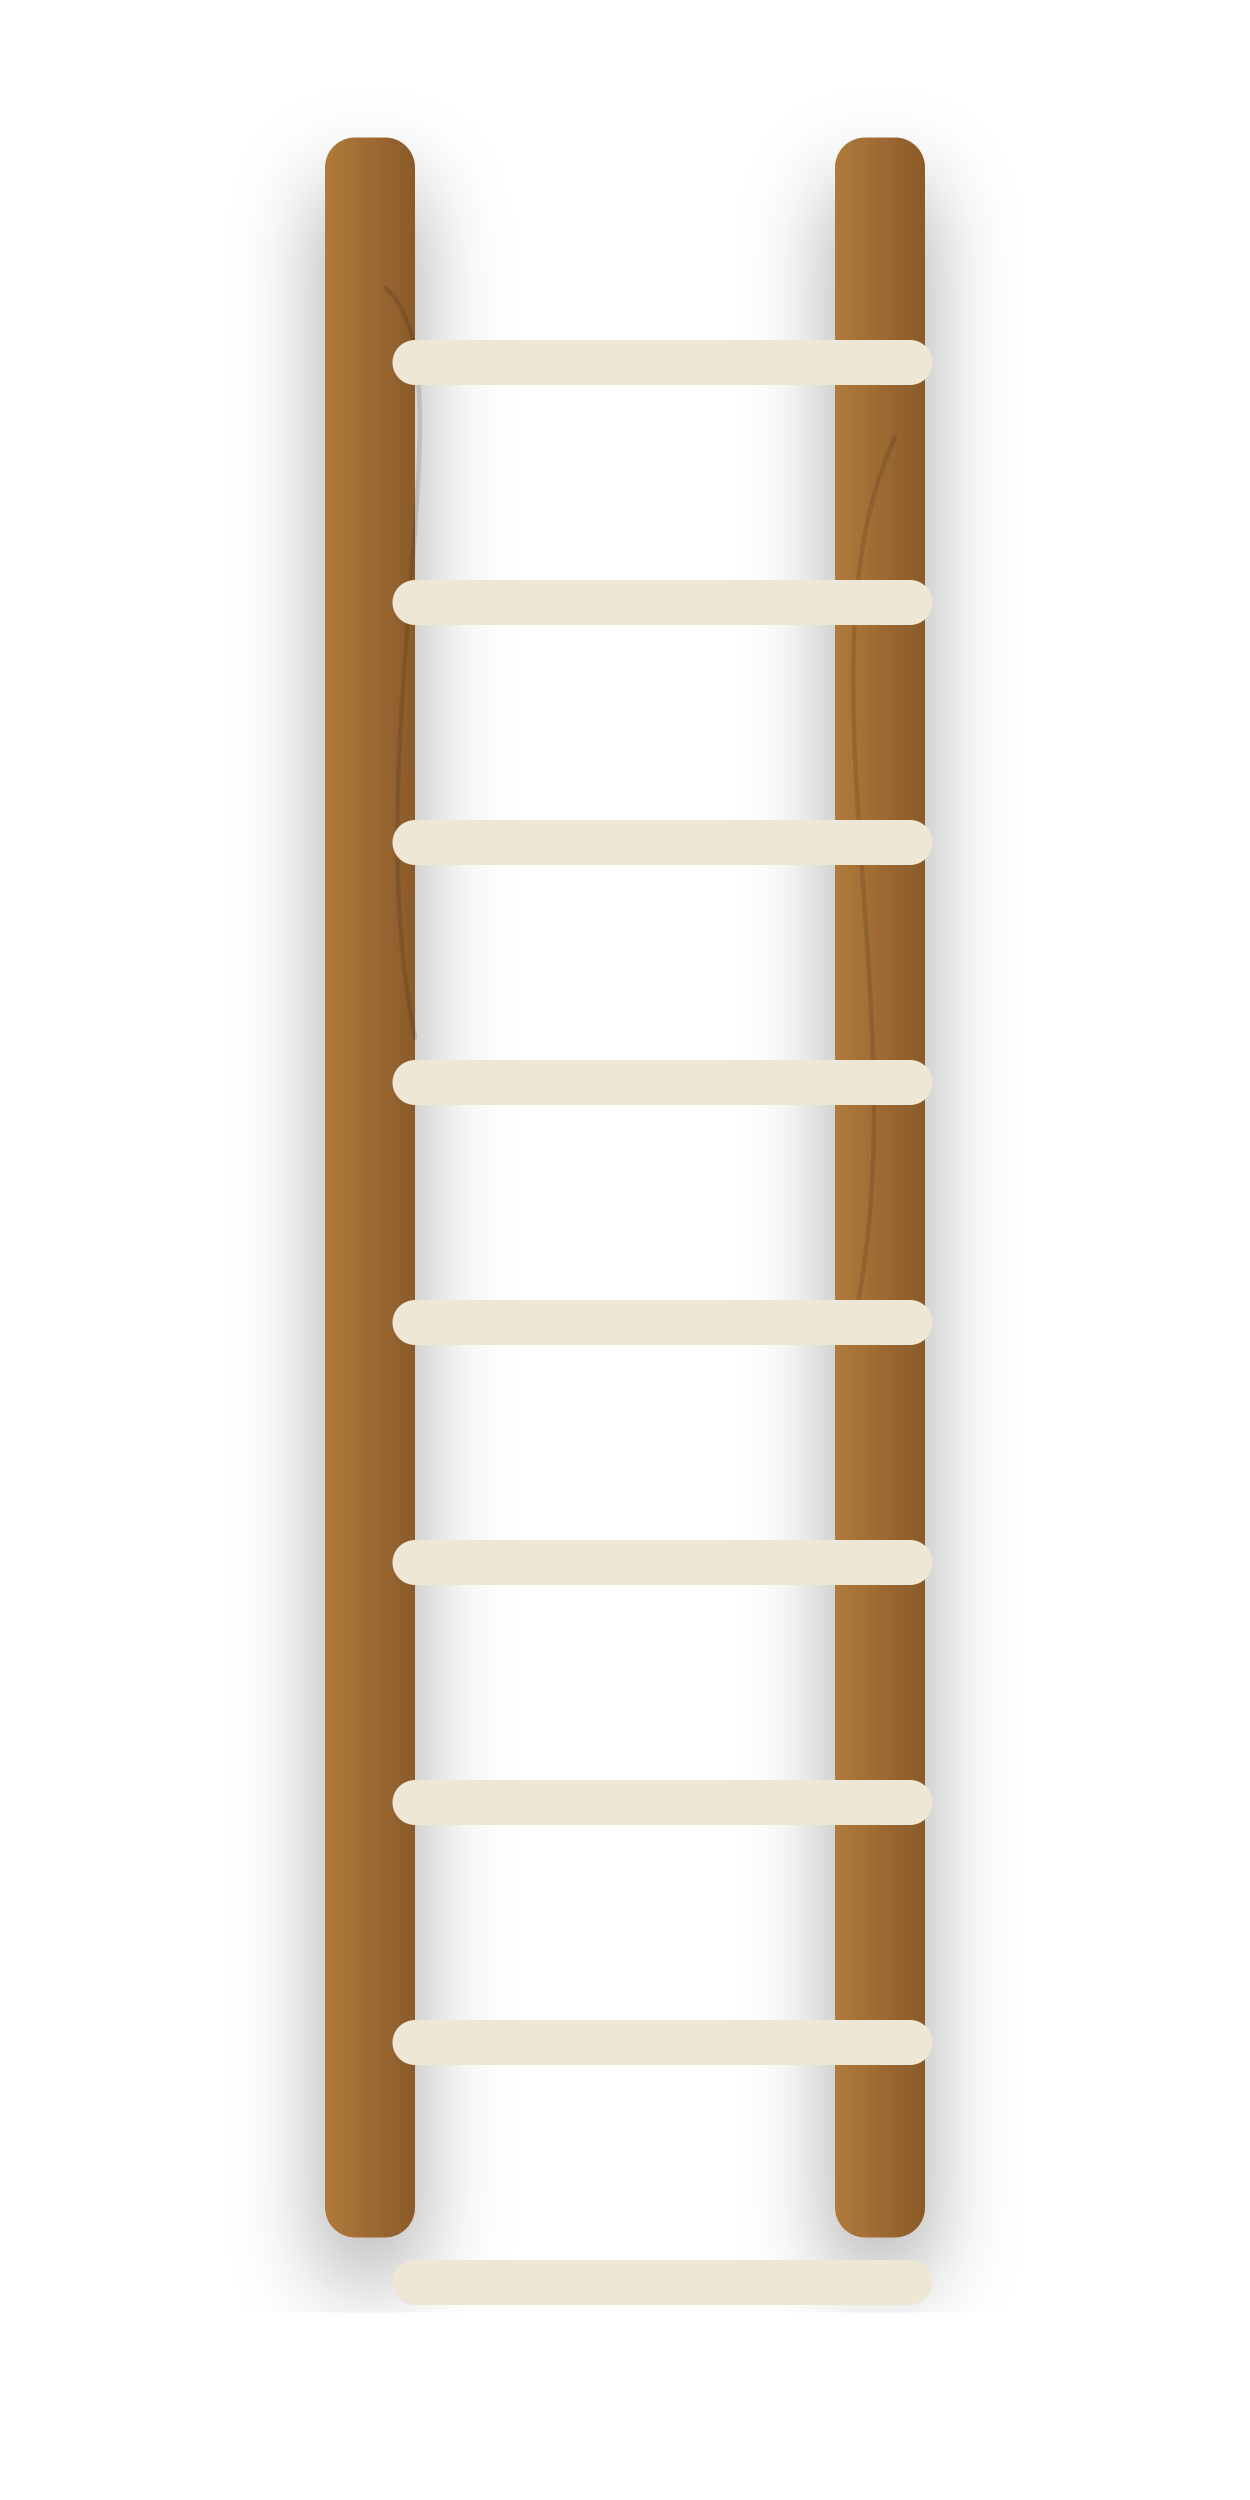
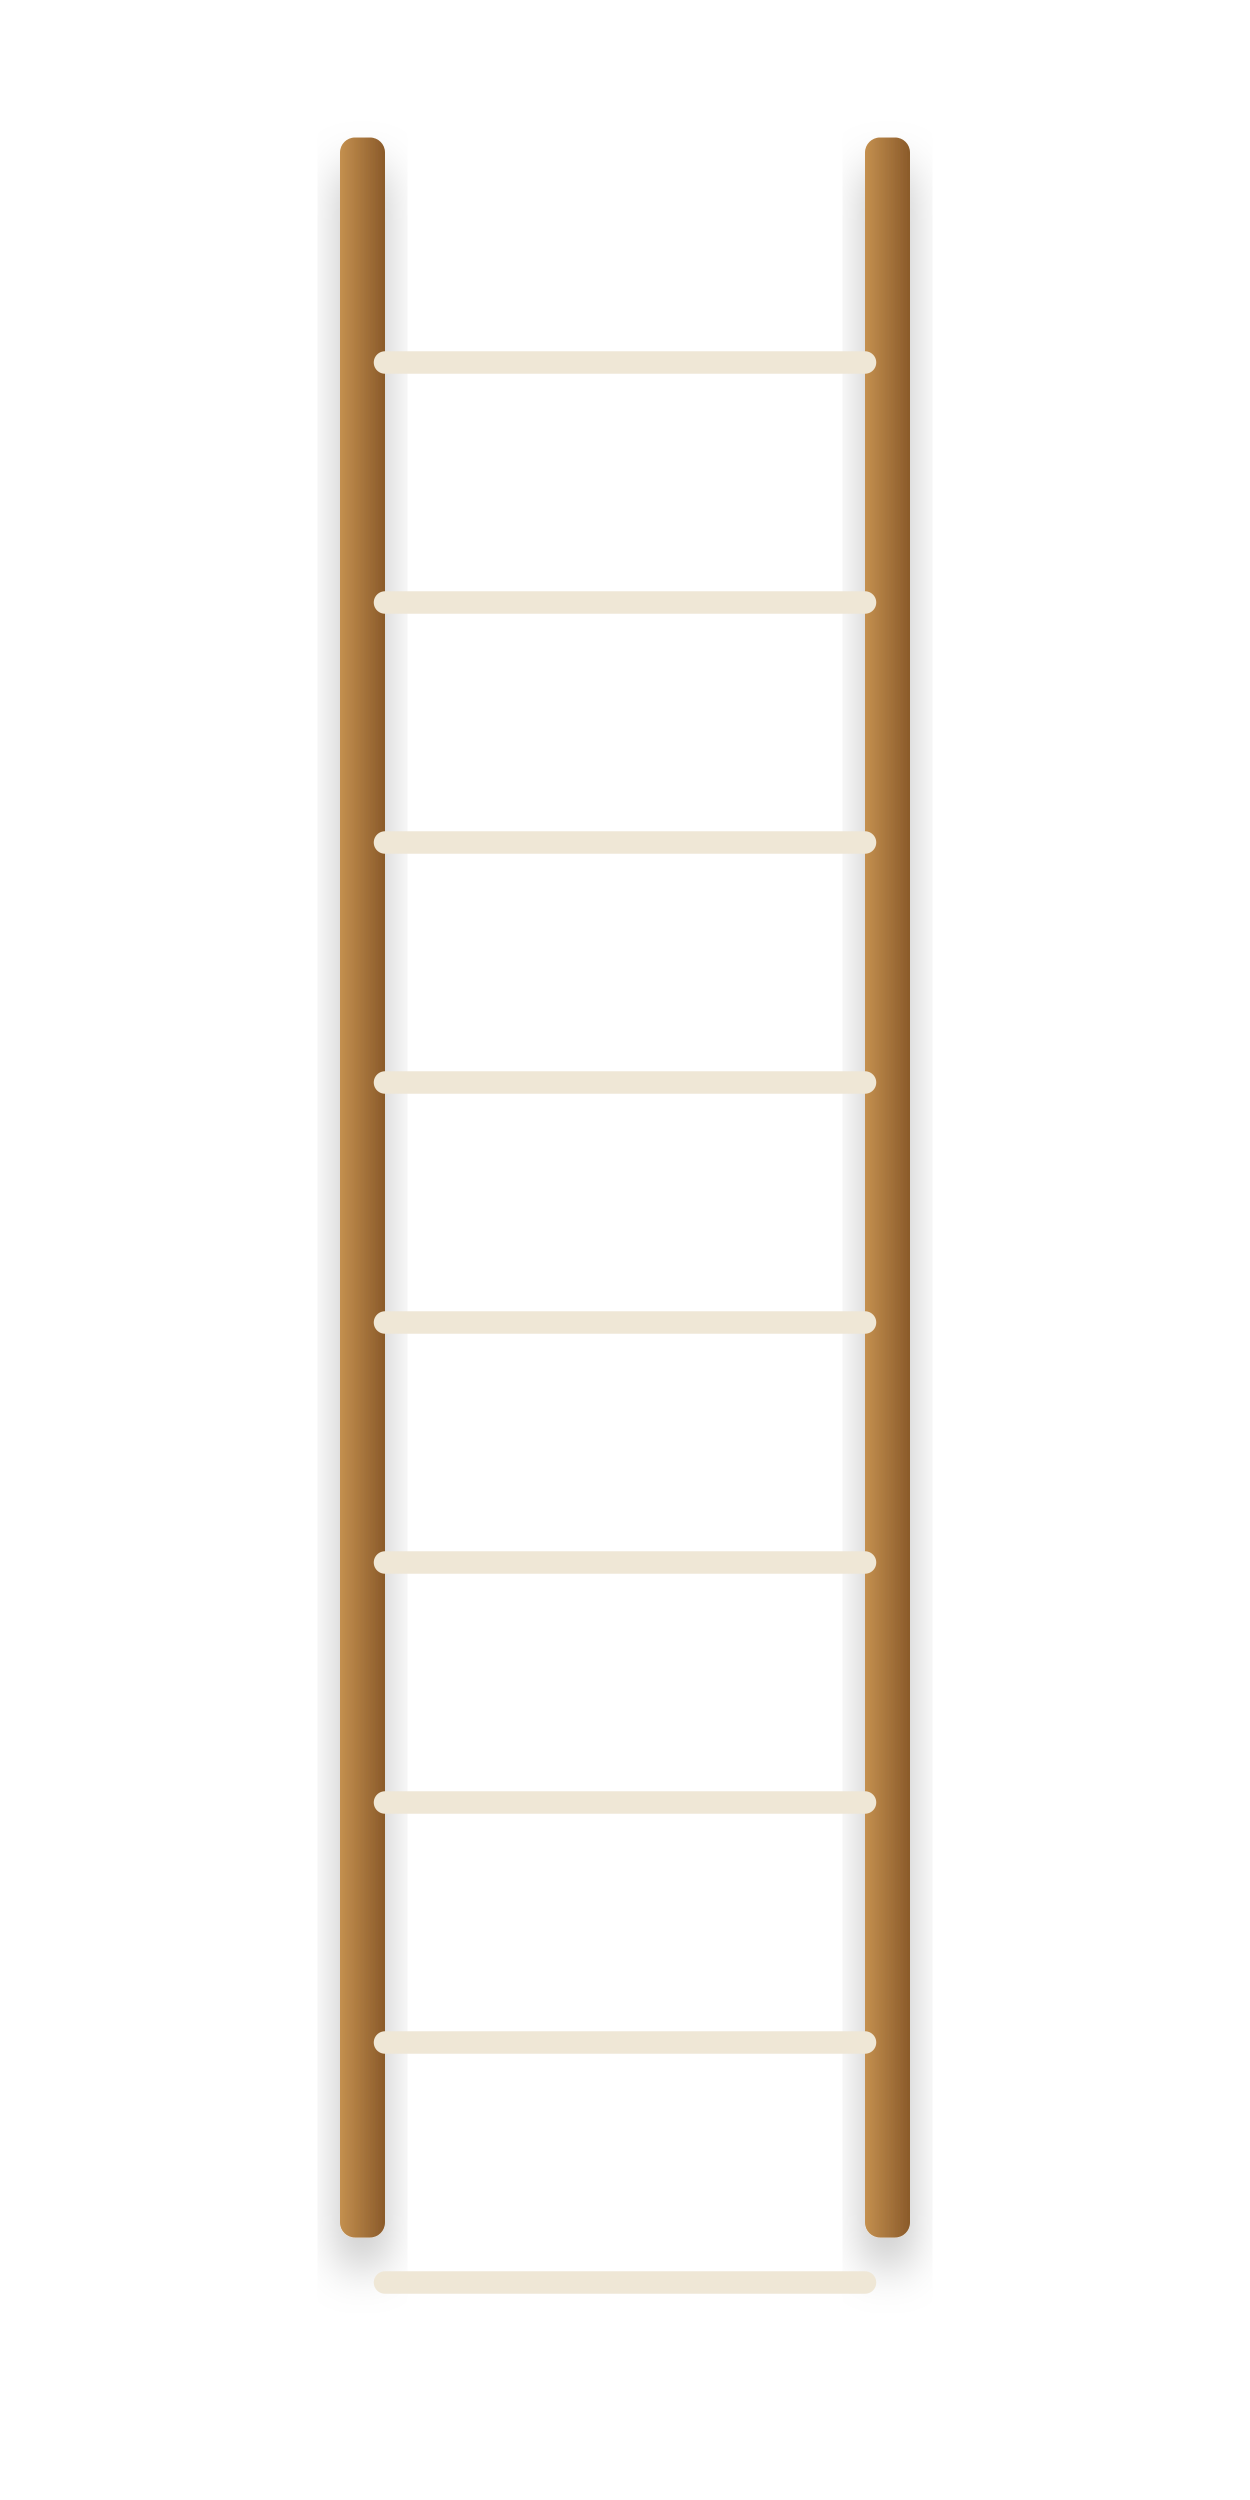
<svg xmlns="http://www.w3.org/2000/svg" width="200" height="400" viewBox="0 0 200 400">
  <defs>
    <linearGradient id="woodGrad" x1="0" x2="1">
-       <stop offset="0%" stop-color="#b07a3b" />
+       <stop offset="0%" stop-color="#c4904f" />
      <stop offset="100%" stop-color="#8a5a2a" />
    </linearGradient>
    <filter id="ladderShadow" x="-50%" y="-50%" width="200%" height="200%">
-       <feDropShadow dx="0" dy="6" stdDeviation="6" flood-color="#000" flood-opacity="0.35" />
+       <feDropShadow dx="0" dy="4" stdDeviation="3" flood-color="#000" flood-opacity="0.25" />
    </filter>
    <symbol id="ladderSymbol" viewBox="0 0 100 300">
-       <g filter="url(#ladderShadow)">
-         <rect x="10" y="10" width="12" height="280" rx="4" fill="url(#woodGrad)" />
-         <rect x="78" y="10" width="12" height="280" rx="4" fill="url(#woodGrad)" />
-       </g>
-       <g opacity="0.12" stroke="#000" stroke-width="0.6" stroke-linecap="round">
-         <path d="M18 30 C30 40, 14 90, 22 130" fill="none" />
-         <path d="M86 50 C72 80, 90 130, 80 170" fill="none" />
-       </g>
-       <g stroke="#efe7d6" stroke-width="6" stroke-linecap="round">
-         <line x1="22" x2="88" y1="40" y2="40" />
-         <line x1="22" x2="88" y1="72" y2="72" />
-         <line x1="22" x2="88" y1="104" y2="104" />
-         <line x1="22" x2="88" y1="136" y2="136" />
-         <line x1="22" x2="88" y1="168" y2="168" />
-         <line x1="22" x2="88" y1="200" y2="200" />
-         <line x1="22" x2="88" y1="232" y2="232" />
-         <line x1="22" x2="88" y1="264" y2="264" />
-         <line x1="22" x2="88" y1="296" y2="296" />
+       <rect x="12" y="10" width="6" height="280" rx="2" fill="url(#woodGrad)" filter="url(#ladderShadow)" />
+       <rect x="82" y="10" width="6" height="280" rx="2" fill="url(#woodGrad)" filter="url(#ladderShadow)" />
+       <g stroke="#efe7d6" stroke-width="3" stroke-linecap="round">
+         <line x1="18" x2="82" y1="40" y2="40" />
+         <line x1="18" x2="82" y1="72" y2="72" />
+         <line x1="18" x2="82" y1="104" y2="104" />
+         <line x1="18" x2="82" y1="136" y2="136" />
+         <line x1="18" x2="82" y1="168" y2="168" />
+         <line x1="18" x2="82" y1="200" y2="200" />
+         <line x1="18" x2="82" y1="232" y2="232" />
+         <line x1="18" x2="82" y1="264" y2="264" />
+         <line x1="18" x2="82" y1="296" y2="296" />
      </g>
    </symbol>
  </defs>
  <use href="#ladderSymbol" x="10" y="10" width="180" height="360" />
</svg>
